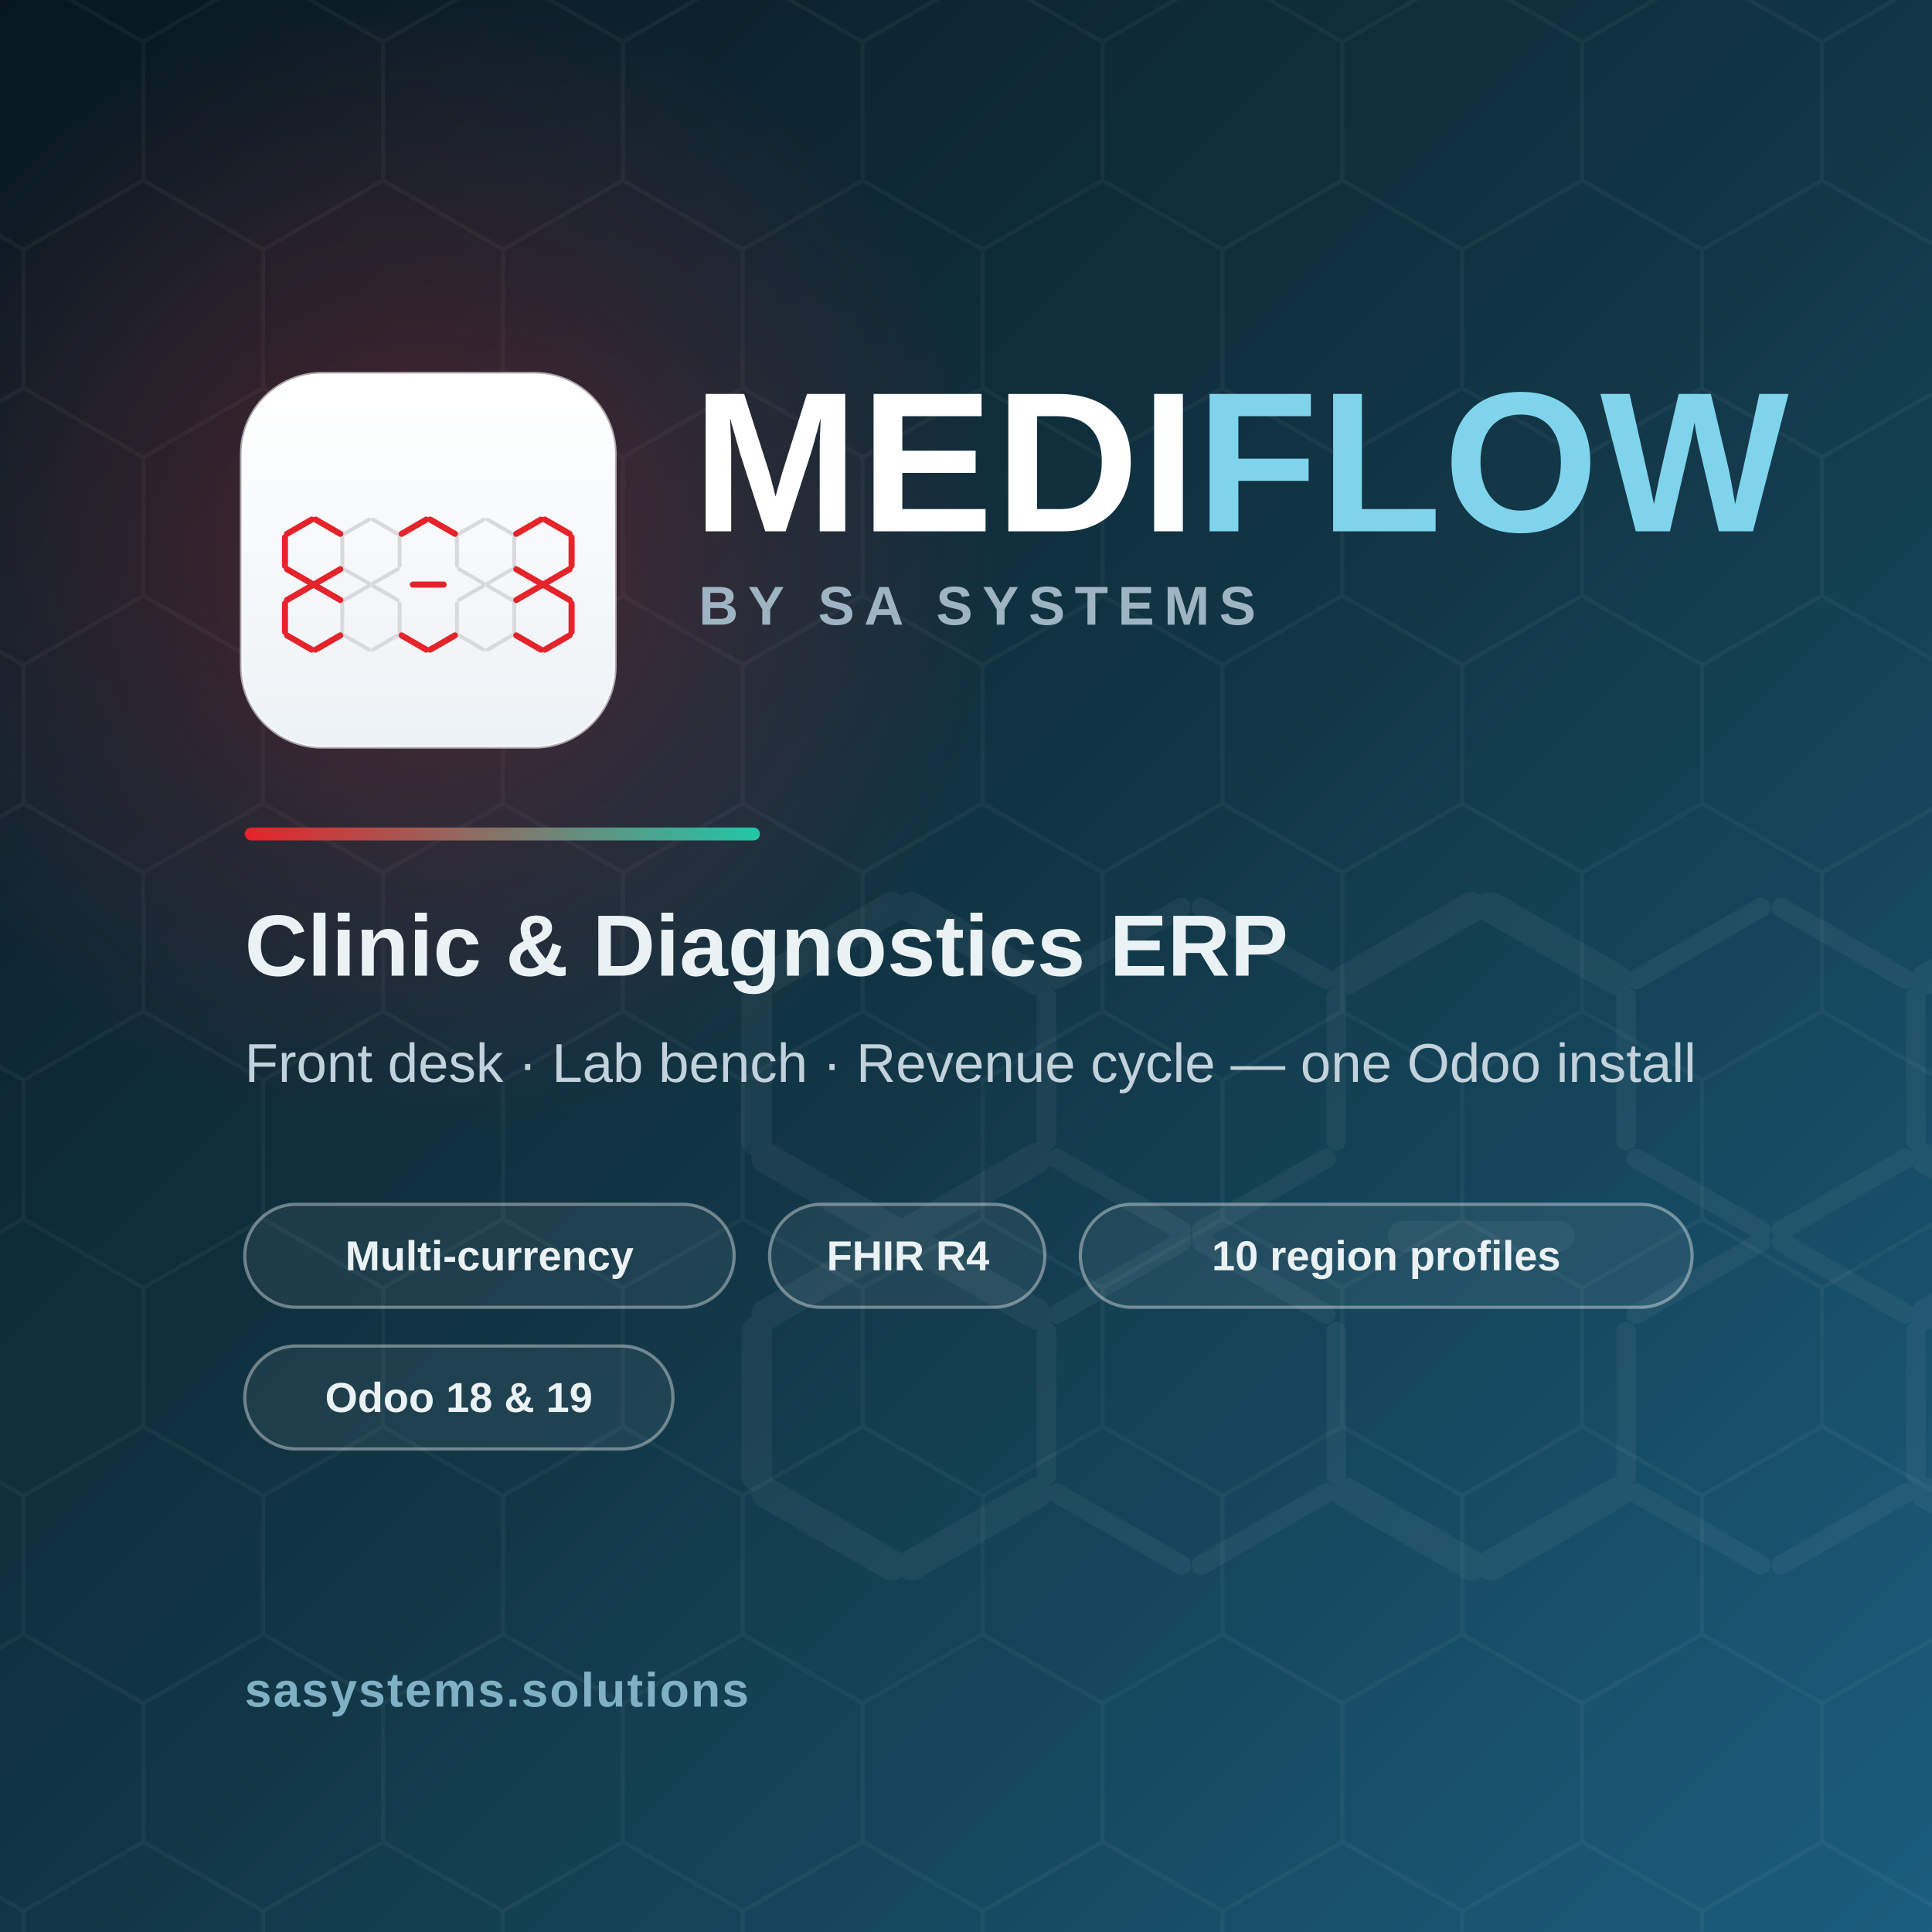
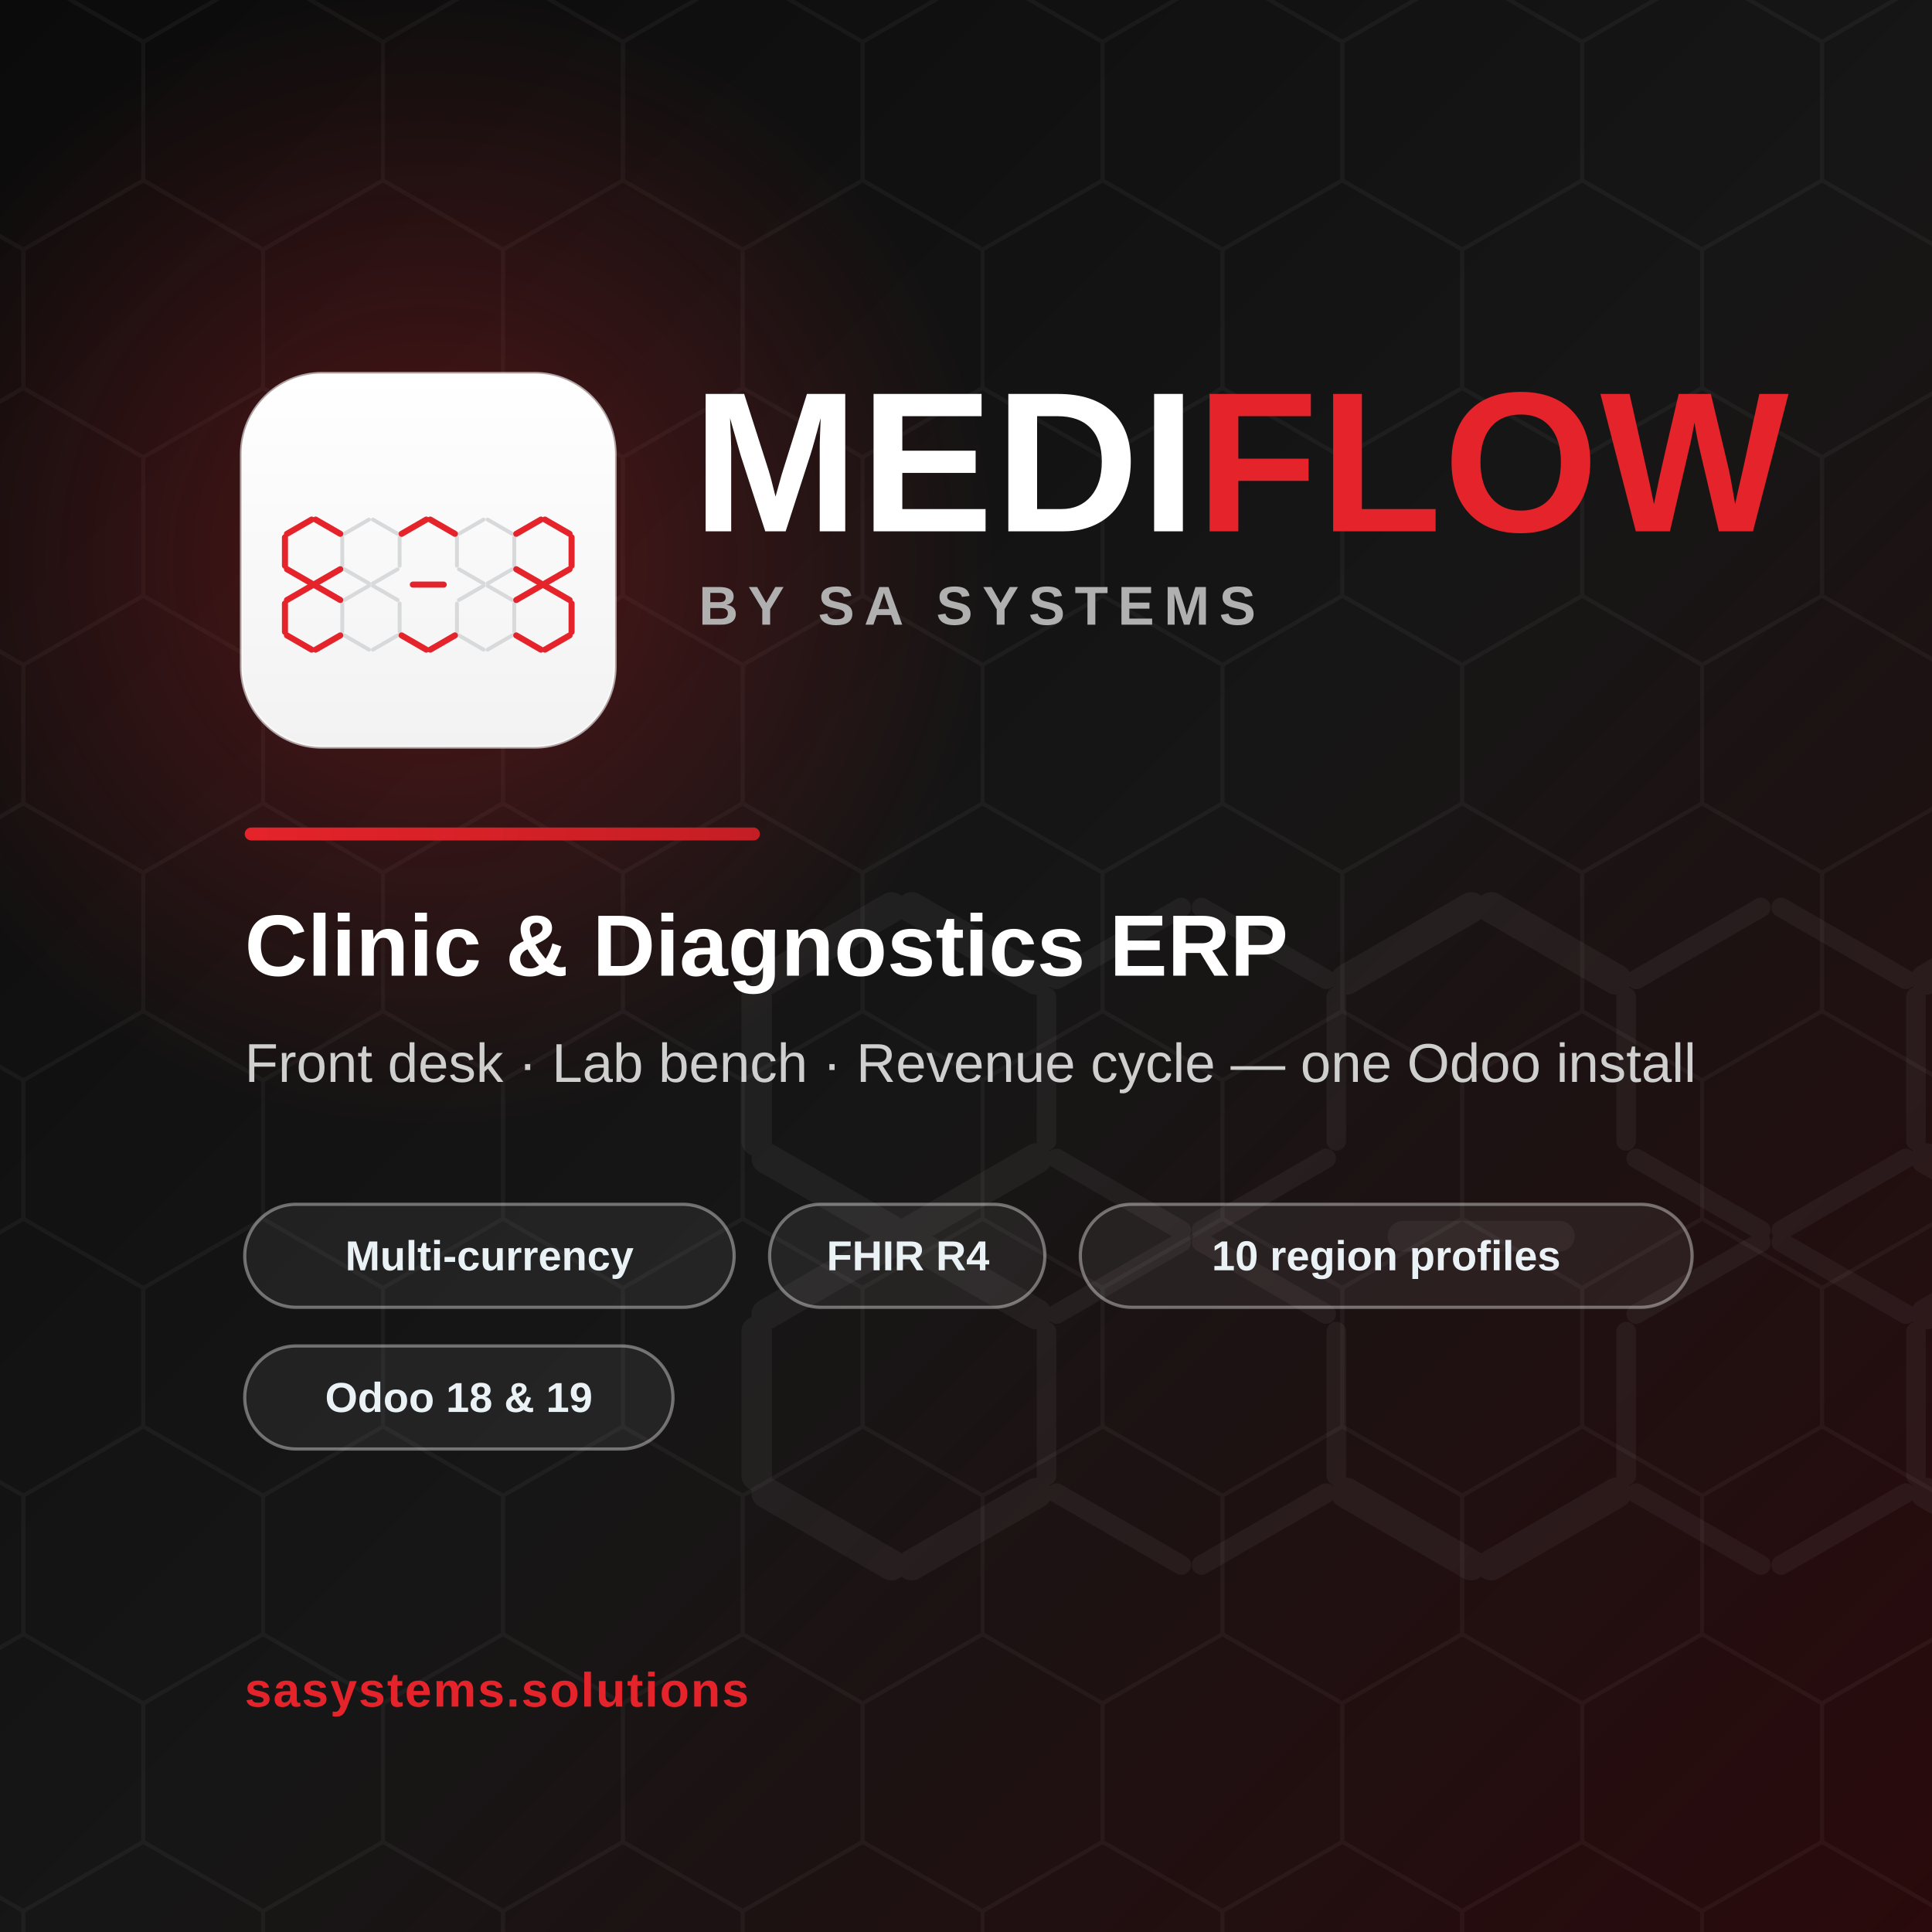
<svg xmlns="http://www.w3.org/2000/svg" viewBox="0 0 1200 1200" width="1200" height="1200" role="img" aria-label="SA Systems">
  <defs>
    <linearGradient id="sky" x1="0" y1="0" x2="1" y2="1">
-       <stop offset="0" stop-color="#08171F" />
-       <stop offset="0.52" stop-color="#123747" />
-       <stop offset="1" stop-color="#1B5E7E" />
+       <stop offset="0" stop-color="#0B0B0B" />
+       <stop offset="0.52" stop-color="#161616" />
+       <stop offset="1" stop-color="#2A0A0C" />
    </linearGradient>
    <linearGradient id="rule" x1="0" y1="0" x2="1" y2="0">
      <stop offset="0" stop-color="#E5232A" />
-       <stop offset="1" stop-color="#21C7A8" />
+       <stop offset="1" stop-color="#C41E24" />
    </linearGradient>
    <radialGradient id="warm" cx="0.5" cy="0.5" r="0.5">
      <stop offset="0" stop-color="#E5232A" stop-opacity="0.30" />
      <stop offset="1" stop-color="#E5232A" stop-opacity="0" />
    </radialGradient>
    <linearGradient id="chip" x1="0" y1="0" x2="0" y2="1">
      <stop offset="0" stop-color="#FFFFFF" />
-       <stop offset="1" stop-color="#EDF2F6" />
+       <stop offset="1" stop-color="#F2F2F2" />
    </linearGradient>
  </defs>
  <rect width="1200" height="1200" fill="url(#sky)" />
  <g fill="none" stroke="#FFFFFF" stroke-width="2.4" opacity="0.04" stroke-linejoin="round">
    <path d="M-60.0,-146.0 L14.5,-103.0 L14.5,-17.0 L-60.0,26.0 L-134.5,-17.0 L-134.5,-103.0 Z" />
    <path d="M89.0,-146.0 L163.4,-103.0 L163.4,-17.0 L89.0,26.0 L14.5,-17.0 L14.5,-103.0 Z" />
    <path d="M237.9,-146.0 L312.4,-103.0 L312.4,-17.0 L237.9,26.0 L163.4,-17.0 L163.4,-103.0 Z" />
    <path d="M386.9,-146.0 L461.3,-103.0 L461.3,-17.0 L386.9,26.0 L312.4,-17.0 L312.4,-103.0 Z" />
    <path d="M535.8,-146.0 L610.3,-103.0 L610.3,-17.0 L535.8,26.0 L461.3,-17.0 L461.3,-103.0 Z" />
    <path d="M684.8,-146.0 L759.3,-103.0 L759.3,-17.0 L684.8,26.0 L610.3,-17.0 L610.3,-103.0 Z" />
    <path d="M833.7,-146.0 L908.2,-103.0 L908.2,-17.0 L833.7,26.0 L759.3,-17.0 L759.3,-103.0 Z" />
    <path d="M982.7,-146.0 L1057.2,-103.0 L1057.2,-17.0 L982.7,26.0 L908.2,-17.0 L908.2,-103.0 Z" />
    <path d="M1131.7,-146.0 L1206.1,-103.0 L1206.1,-17.0 L1131.7,26.0 L1057.2,-17.0 L1057.2,-103.0 Z" />
    <path d="M1280.6,-146.0 L1355.1,-103.0 L1355.1,-17.0 L1280.6,26.0 L1206.1,-17.0 L1206.1,-103.0 Z" />
    <path d="M14.5,-17.0 L89.0,26.0 L89.0,112.0 L14.5,155.0 L-60.0,112.0 L-60.0,26.0 Z" />
    <path d="M163.4,-17.0 L237.9,26.0 L237.9,112.0 L163.4,155.0 L89.0,112.0 L89.0,26.0 Z" />
    <path d="M312.4,-17.0 L386.9,26.0 L386.9,112.0 L312.4,155.0 L237.9,112.0 L237.9,26.0 Z" />
    <path d="M461.3,-17.0 L535.8,26.0 L535.8,112.0 L461.3,155.0 L386.9,112.0 L386.9,26.0 Z" />
    <path d="M610.3,-17.0 L684.8,26.0 L684.8,112.0 L610.3,155.0 L535.8,112.0 L535.8,26.0 Z" />
    <path d="M759.3,-17.0 L833.7,26.0 L833.7,112.0 L759.3,155.0 L684.8,112.0 L684.8,26.0 Z" />
    <path d="M908.2,-17.0 L982.7,26.0 L982.7,112.0 L908.2,155.0 L833.7,112.0 L833.7,26.0 Z" />
    <path d="M1057.2,-17.0 L1131.7,26.0 L1131.7,112.0 L1057.2,155.0 L982.7,112.0 L982.7,26.0 Z" />
    <path d="M1206.1,-17.0 L1280.6,26.0 L1280.6,112.0 L1206.1,155.0 L1131.7,112.0 L1131.7,26.0 Z" />
    <path d="M1355.1,-17.0 L1429.6,26.0 L1429.6,112.0 L1355.1,155.0 L1280.6,112.0 L1280.6,26.0 Z" />
    <path d="M-60.0,112.0 L14.5,155.0 L14.5,241.0 L-60.0,284.0 L-134.5,241.0 L-134.5,155.0 Z" />
    <path d="M89.0,112.0 L163.4,155.0 L163.4,241.0 L89.0,284.0 L14.5,241.0 L14.5,155.0 Z" />
    <path d="M237.9,112.0 L312.4,155.0 L312.4,241.0 L237.9,284.0 L163.4,241.0 L163.4,155.0 Z" />
    <path d="M386.9,112.0 L461.3,155.0 L461.3,241.0 L386.9,284.0 L312.4,241.0 L312.4,155.0 Z" />
    <path d="M535.8,112.0 L610.3,155.0 L610.3,241.0 L535.8,284.0 L461.3,241.0 L461.3,155.0 Z" />
    <path d="M684.8,112.0 L759.3,155.0 L759.3,241.0 L684.8,284.0 L610.3,241.0 L610.3,155.0 Z" />
    <path d="M833.7,112.0 L908.2,155.0 L908.2,241.0 L833.7,284.0 L759.3,241.0 L759.3,155.0 Z" />
    <path d="M982.7,112.0 L1057.2,155.0 L1057.2,241.0 L982.7,284.0 L908.2,241.0 L908.2,155.0 Z" />
    <path d="M1131.7,112.0 L1206.1,155.0 L1206.1,241.0 L1131.7,284.0 L1057.2,241.0 L1057.2,155.0 Z" />
    <path d="M1280.6,112.0 L1355.1,155.0 L1355.1,241.0 L1280.6,284.0 L1206.1,241.0 L1206.1,155.0 Z" />
    <path d="M14.5,241.0 L89.0,284.0 L89.0,370.0 L14.5,413.0 L-60.0,370.0 L-60.0,284.0 Z" />
    <path d="M163.4,241.0 L237.9,284.0 L237.9,370.0 L163.4,413.0 L89.0,370.0 L89.0,284.0 Z" />
    <path d="M312.4,241.0 L386.9,284.0 L386.9,370.0 L312.4,413.0 L237.9,370.0 L237.9,284.0 Z" />
    <path d="M461.3,241.0 L535.8,284.0 L535.8,370.0 L461.3,413.0 L386.9,370.0 L386.9,284.0 Z" />
    <path d="M610.3,241.0 L684.8,284.0 L684.8,370.0 L610.3,413.0 L535.8,370.0 L535.8,284.0 Z" />
    <path d="M759.3,241.0 L833.7,284.0 L833.7,370.0 L759.3,413.0 L684.8,370.0 L684.8,284.0 Z" />
    <path d="M908.2,241.0 L982.7,284.0 L982.7,370.0 L908.2,413.0 L833.7,370.0 L833.7,284.0 Z" />
    <path d="M1057.2,241.0 L1131.7,284.0 L1131.7,370.0 L1057.2,413.0 L982.7,370.0 L982.7,284.0 Z" />
    <path d="M1206.1,241.0 L1280.6,284.0 L1280.6,370.0 L1206.1,413.0 L1131.7,370.0 L1131.7,284.0 Z" />
    <path d="M1355.1,241.0 L1429.6,284.0 L1429.6,370.0 L1355.1,413.0 L1280.6,370.0 L1280.6,284.0 Z" />
    <path d="M-60.0,370.0 L14.5,413.0 L14.5,499.0 L-60.0,542.0 L-134.5,499.0 L-134.5,413.0 Z" />
    <path d="M89.0,370.0 L163.4,413.0 L163.4,499.0 L89.0,542.0 L14.5,499.0 L14.5,413.0 Z" />
    <path d="M237.9,370.0 L312.4,413.0 L312.4,499.0 L237.9,542.0 L163.4,499.0 L163.4,413.0 Z" />
    <path d="M386.9,370.0 L461.3,413.0 L461.3,499.0 L386.9,542.0 L312.4,499.0 L312.4,413.0 Z" />
    <path d="M535.8,370.0 L610.3,413.0 L610.3,499.0 L535.8,542.0 L461.3,499.0 L461.3,413.0 Z" />
    <path d="M684.8,370.0 L759.3,413.0 L759.3,499.0 L684.8,542.0 L610.3,499.0 L610.3,413.0 Z" />
    <path d="M833.7,370.0 L908.2,413.0 L908.2,499.0 L833.7,542.0 L759.3,499.0 L759.3,413.0 Z" />
    <path d="M982.7,370.0 L1057.2,413.0 L1057.2,499.0 L982.7,542.0 L908.2,499.0 L908.2,413.0 Z" />
    <path d="M1131.7,370.0 L1206.1,413.0 L1206.1,499.0 L1131.7,542.0 L1057.2,499.0 L1057.2,413.0 Z" />
    <path d="M1280.6,370.0 L1355.1,413.0 L1355.1,499.0 L1280.6,542.0 L1206.1,499.0 L1206.1,413.0 Z" />
    <path d="M14.5,499.0 L89.0,542.0 L89.0,628.0 L14.5,671.0 L-60.0,628.0 L-60.0,542.0 Z" />
    <path d="M163.4,499.0 L237.9,542.0 L237.9,628.0 L163.4,671.0 L89.0,628.0 L89.0,542.0 Z" />
    <path d="M312.4,499.0 L386.9,542.0 L386.9,628.0 L312.4,671.0 L237.9,628.0 L237.9,542.0 Z" />
    <path d="M461.3,499.0 L535.8,542.0 L535.8,628.0 L461.3,671.0 L386.9,628.0 L386.9,542.0 Z" />
    <path d="M610.3,499.0 L684.8,542.0 L684.8,628.0 L610.3,671.0 L535.8,628.0 L535.8,542.0 Z" />
    <path d="M759.3,499.0 L833.7,542.0 L833.7,628.0 L759.3,671.0 L684.8,628.0 L684.8,542.0 Z" />
    <path d="M908.2,499.0 L982.7,542.0 L982.7,628.0 L908.2,671.0 L833.7,628.0 L833.7,542.0 Z" />
    <path d="M1057.2,499.0 L1131.7,542.0 L1131.7,628.0 L1057.2,671.0 L982.7,628.0 L982.7,542.0 Z" />
    <path d="M1206.1,499.0 L1280.6,542.0 L1280.6,628.0 L1206.1,671.0 L1131.7,628.0 L1131.7,542.0 Z" />
    <path d="M1355.1,499.0 L1429.6,542.0 L1429.6,628.0 L1355.1,671.0 L1280.6,628.0 L1280.6,542.0 Z" />
    <path d="M-60.0,628.0 L14.5,671.0 L14.5,757.0 L-60.0,800.0 L-134.5,757.0 L-134.5,671.0 Z" />
    <path d="M89.0,628.0 L163.4,671.0 L163.4,757.0 L89.0,800.0 L14.5,757.0 L14.5,671.0 Z" />
    <path d="M237.9,628.0 L312.4,671.0 L312.4,757.0 L237.9,800.0 L163.4,757.0 L163.4,671.0 Z" />
    <path d="M386.9,628.0 L461.3,671.0 L461.3,757.0 L386.9,800.0 L312.4,757.0 L312.4,671.0 Z" />
    <path d="M535.8,628.0 L610.3,671.0 L610.3,757.0 L535.8,800.0 L461.3,757.0 L461.3,671.0 Z" />
    <path d="M684.8,628.0 L759.3,671.0 L759.3,757.0 L684.8,800.0 L610.3,757.0 L610.3,671.0 Z" />
    <path d="M833.7,628.0 L908.2,671.0 L908.2,757.0 L833.7,800.0 L759.3,757.0 L759.3,671.0 Z" />
    <path d="M982.7,628.0 L1057.2,671.0 L1057.2,757.0 L982.7,800.0 L908.2,757.0 L908.2,671.0 Z" />
    <path d="M1131.7,628.0 L1206.1,671.0 L1206.1,757.0 L1131.7,800.0 L1057.2,757.0 L1057.2,671.0 Z" />
    <path d="M1280.6,628.0 L1355.1,671.0 L1355.1,757.0 L1280.6,800.0 L1206.1,757.0 L1206.1,671.0 Z" />
    <path d="M14.5,757.0 L89.0,800.0 L89.0,886.0 L14.5,929.0 L-60.0,886.0 L-60.0,800.0 Z" />
    <path d="M163.4,757.0 L237.9,800.0 L237.9,886.0 L163.4,929.0 L89.0,886.0 L89.0,800.0 Z" />
    <path d="M312.4,757.0 L386.9,800.0 L386.9,886.0 L312.4,929.0 L237.9,886.0 L237.9,800.0 Z" />
    <path d="M461.3,757.0 L535.8,800.0 L535.8,886.0 L461.3,929.0 L386.9,886.0 L386.9,800.0 Z" />
    <path d="M610.3,757.0 L684.8,800.0 L684.8,886.0 L610.3,929.0 L535.8,886.0 L535.8,800.0 Z" />
    <path d="M759.3,757.0 L833.7,800.0 L833.7,886.0 L759.3,929.0 L684.8,886.0 L684.8,800.0 Z" />
    <path d="M908.2,757.0 L982.7,800.0 L982.7,886.0 L908.2,929.0 L833.7,886.0 L833.7,800.0 Z" />
    <path d="M1057.2,757.0 L1131.7,800.0 L1131.7,886.0 L1057.2,929.0 L982.7,886.0 L982.7,800.0 Z" />
    <path d="M1206.1,757.0 L1280.6,800.0 L1280.6,886.0 L1206.1,929.0 L1131.7,886.0 L1131.7,800.0 Z" />
    <path d="M1355.1,757.0 L1429.6,800.0 L1429.6,886.0 L1355.1,929.0 L1280.6,886.0 L1280.6,800.0 Z" />
    <path d="M-60.0,886.0 L14.5,929.0 L14.5,1015.0 L-60.0,1058.0 L-134.5,1015.0 L-134.5,929.0 Z" />
    <path d="M89.0,886.0 L163.4,929.0 L163.4,1015.0 L89.0,1058.0 L14.5,1015.0 L14.5,929.0 Z" />
    <path d="M237.9,886.0 L312.4,929.0 L312.4,1015.0 L237.9,1058.0 L163.4,1015.0 L163.4,929.0 Z" />
    <path d="M386.9,886.0 L461.3,929.0 L461.3,1015.0 L386.9,1058.0 L312.4,1015.0 L312.4,929.0 Z" />
    <path d="M535.8,886.0 L610.3,929.0 L610.3,1015.0 L535.8,1058.0 L461.3,1015.0 L461.3,929.0 Z" />
    <path d="M684.8,886.0 L759.3,929.0 L759.3,1015.0 L684.8,1058.0 L610.3,1015.0 L610.3,929.0 Z" />
    <path d="M833.7,886.0 L908.2,929.0 L908.2,1015.0 L833.7,1058.0 L759.3,1015.0 L759.3,929.0 Z" />
    <path d="M982.7,886.0 L1057.2,929.0 L1057.2,1015.0 L982.7,1058.0 L908.2,1015.0 L908.2,929.0 Z" />
    <path d="M1131.7,886.0 L1206.1,929.0 L1206.1,1015.0 L1131.7,1058.0 L1057.2,1015.0 L1057.2,929.0 Z" />
    <path d="M1280.6,886.0 L1355.1,929.0 L1355.1,1015.0 L1280.6,1058.0 L1206.1,1015.0 L1206.1,929.0 Z" />
    <path d="M14.5,1015.0 L89.0,1058.0 L89.0,1144.0 L14.5,1187.0 L-60.0,1144.0 L-60.0,1058.0 Z" />
    <path d="M163.4,1015.0 L237.9,1058.0 L237.9,1144.0 L163.4,1187.0 L89.0,1144.0 L89.0,1058.0 Z" />
    <path d="M312.4,1015.0 L386.9,1058.0 L386.9,1144.0 L312.4,1187.0 L237.9,1144.0 L237.9,1058.0 Z" />
    <path d="M461.3,1015.0 L535.8,1058.0 L535.8,1144.0 L461.3,1187.0 L386.9,1144.0 L386.9,1058.0 Z" />
    <path d="M610.3,1015.0 L684.8,1058.0 L684.8,1144.0 L610.3,1187.0 L535.8,1144.0 L535.8,1058.0 Z" />
    <path d="M759.3,1015.0 L833.7,1058.0 L833.7,1144.0 L759.3,1187.0 L684.8,1144.0 L684.8,1058.0 Z" />
    <path d="M908.2,1015.0 L982.7,1058.0 L982.7,1144.0 L908.2,1187.0 L833.7,1144.0 L833.7,1058.0 Z" />
    <path d="M1057.2,1015.0 L1131.7,1058.0 L1131.7,1144.0 L1057.2,1187.0 L982.7,1144.0 L982.7,1058.0 Z" />
    <path d="M1206.1,1015.0 L1280.6,1058.0 L1280.6,1144.0 L1206.1,1187.0 L1131.7,1144.0 L1131.7,1058.0 Z" />
    <path d="M1355.1,1015.0 L1429.6,1058.0 L1429.6,1144.0 L1355.1,1187.0 L1280.6,1144.0 L1280.6,1058.0 Z" />
    <path d="M-60.0,1144.0 L14.5,1187.0 L14.5,1273.0 L-60.0,1316.0 L-134.5,1273.0 L-134.5,1187.0 Z" />
    <path d="M89.0,1144.0 L163.4,1187.0 L163.4,1273.0 L89.0,1316.0 L14.5,1273.0 L14.5,1187.0 Z" />
    <path d="M237.9,1144.0 L312.4,1187.0 L312.4,1273.0 L237.9,1316.0 L163.4,1273.0 L163.4,1187.0 Z" />
    <path d="M386.9,1144.0 L461.3,1187.0 L461.3,1273.0 L386.9,1316.0 L312.4,1273.0 L312.4,1187.0 Z" />
    <path d="M535.8,1144.0 L610.3,1187.0 L610.3,1273.0 L535.8,1316.0 L461.3,1273.0 L461.3,1187.0 Z" />
    <path d="M684.8,1144.0 L759.3,1187.0 L759.3,1273.0 L684.8,1316.0 L610.3,1273.0 L610.3,1187.0 Z" />
    <path d="M833.7,1144.0 L908.2,1187.0 L908.2,1273.0 L833.7,1316.0 L759.3,1273.0 L759.3,1187.0 Z" />
    <path d="M982.7,1144.0 L1057.2,1187.0 L1057.2,1273.0 L982.7,1316.0 L908.2,1273.0 L908.2,1187.0 Z" />
    <path d="M1131.7,1144.0 L1206.1,1187.0 L1206.1,1273.0 L1131.7,1316.0 L1057.2,1273.0 L1057.2,1187.0 Z" />
    <path d="M1280.6,1144.0 L1355.1,1187.0 L1355.1,1273.0 L1280.6,1316.0 L1206.1,1273.0 L1206.1,1187.0 Z" />
  </g>
  <circle cx="266" cy="348" r="360" fill="url(#warm)" />
  <g opacity="0.05">
    <g transform="translate(470.00 560.00) scale(1.7321)">
      <g transform="translate(51.96 60.00)" fill="none" stroke-linecap="round" stroke-linejoin="round">
        <line x1="107.56" y1="-57.90" x2="152.25" y2="-32.10" stroke="#FFFFFF" stroke-width="7" />
        <line x1="155.88" y1="-25.80" x2="155.88" y2="25.80" stroke="#FFFFFF" stroke-width="7" />
        <line x1="152.25" y1="32.10" x2="107.56" y2="57.90" stroke="#FFFFFF" stroke-width="7" />
        <line x1="100.29" y1="57.90" x2="55.60" y2="32.10" stroke="#FFFFFF" stroke-width="7" />
        <line x1="51.96" y1="25.80" x2="51.96" y2="-25.80" stroke="#FFFFFF" stroke-width="7" />
        <line x1="55.60" y1="-32.10" x2="100.29" y2="-57.90" stroke="#FFFFFF" stroke-width="7" />
        <line x1="107.56" y1="62.10" x2="152.25" y2="87.90" stroke="#FFFFFF" stroke-width="7" />
        <line x1="155.88" y1="94.20" x2="155.88" y2="145.80" stroke="#FFFFFF" stroke-width="7" />
        <line x1="152.25" y1="152.10" x2="107.56" y2="177.90" stroke="#FFFFFF" stroke-width="7" />
        <line x1="100.29" y1="177.90" x2="55.60" y2="152.10" stroke="#FFFFFF" stroke-width="7" />
        <line x1="51.96" y1="145.80" x2="51.96" y2="94.20" stroke="#FFFFFF" stroke-width="7" />
        <line x1="55.60" y1="87.90" x2="100.29" y2="62.10" stroke="#FFFFFF" stroke-width="7" />
        <line x1="315.41" y1="-57.90" x2="360.09" y2="-32.10" stroke="#FFFFFF" stroke-width="7" />
        <line x1="363.73" y1="-25.80" x2="363.73" y2="25.80" stroke="#FFFFFF" stroke-width="7" />
        <line x1="360.09" y1="32.10" x2="315.41" y2="57.90" stroke="#FFFFFF" stroke-width="7" />
        <line x1="308.13" y1="57.90" x2="263.44" y2="32.10" stroke="#FFFFFF" stroke-width="7" />
        <line x1="259.81" y1="25.80" x2="259.81" y2="-25.80" stroke="#FFFFFF" stroke-width="7" />
        <line x1="263.44" y1="-32.10" x2="308.13" y2="-57.90" stroke="#FFFFFF" stroke-width="7" />
        <line x1="315.41" y1="62.10" x2="360.09" y2="87.90" stroke="#FFFFFF" stroke-width="7" />
        <line x1="363.73" y1="94.20" x2="363.73" y2="145.80" stroke="#FFFFFF" stroke-width="7" />
        <line x1="360.09" y1="152.10" x2="315.41" y2="177.90" stroke="#FFFFFF" stroke-width="7" />
        <line x1="308.13" y1="177.90" x2="263.44" y2="152.10" stroke="#FFFFFF" stroke-width="7" />
        <line x1="259.81" y1="145.80" x2="259.81" y2="94.20" stroke="#FFFFFF" stroke-width="7" />
        <line x1="263.44" y1="87.90" x2="308.13" y2="62.10" stroke="#FFFFFF" stroke-width="7" />
        <line x1="3.64" y1="-57.90" x2="48.32" y2="-32.10" stroke="#FFFFFF" stroke-width="11" />
        <line x1="48.32" y1="32.10" x2="3.64" y2="57.90" stroke="#FFFFFF" stroke-width="11" />
        <line x1="-3.64" y1="57.90" x2="-48.32" y2="32.10" stroke="#FFFFFF" stroke-width="11" />
        <line x1="-51.96" y1="25.80" x2="-51.96" y2="-25.80" stroke="#FFFFFF" stroke-width="11" />
        <line x1="-48.32" y1="-32.10" x2="-3.64" y2="-57.90" stroke="#FFFFFF" stroke-width="11" />
        <line x1="3.64" y1="62.10" x2="48.32" y2="87.90" stroke="#FFFFFF" stroke-width="11" />
        <line x1="48.32" y1="152.10" x2="3.64" y2="177.90" stroke="#FFFFFF" stroke-width="11" />
        <line x1="-3.64" y1="177.90" x2="-48.32" y2="152.10" stroke="#FFFFFF" stroke-width="11" />
        <line x1="-51.96" y1="145.80" x2="-51.96" y2="94.20" stroke="#FFFFFF" stroke-width="11" />
        <line x1="-48.32" y1="87.90" x2="-3.64" y2="62.10" stroke="#FFFFFF" stroke-width="11" />
        <line x1="211.48" y1="-57.90" x2="256.17" y2="-32.10" stroke="#FFFFFF" stroke-width="11" />
        <line x1="159.52" y1="-32.10" x2="204.21" y2="-57.90" stroke="#FFFFFF" stroke-width="11" />
        <line x1="256.17" y1="152.10" x2="211.48" y2="177.90" stroke="#FFFFFF" stroke-width="11" />
        <line x1="204.21" y1="177.90" x2="159.52" y2="152.10" stroke="#FFFFFF" stroke-width="11" />
        <line x1="419.33" y1="-57.90" x2="464.02" y2="-32.10" stroke="#FFFFFF" stroke-width="11" />
        <line x1="467.65" y1="-25.80" x2="467.65" y2="25.80" stroke="#FFFFFF" stroke-width="11" />
        <line x1="464.02" y1="32.10" x2="419.33" y2="57.90" stroke="#FFFFFF" stroke-width="11" />
        <line x1="412.05" y1="57.90" x2="367.37" y2="32.10" stroke="#FFFFFF" stroke-width="11" />
        <line x1="367.37" y1="-32.10" x2="412.05" y2="-57.90" stroke="#FFFFFF" stroke-width="11" />
        <line x1="419.33" y1="62.10" x2="464.02" y2="87.90" stroke="#FFFFFF" stroke-width="11" />
        <line x1="467.65" y1="94.20" x2="467.65" y2="145.80" stroke="#FFFFFF" stroke-width="11" />
        <line x1="464.02" y1="152.10" x2="419.33" y2="177.90" stroke="#FFFFFF" stroke-width="11" />
        <line x1="412.05" y1="177.90" x2="367.37" y2="152.10" stroke="#FFFFFF" stroke-width="11" />
        <line x1="367.37" y1="87.90" x2="412.05" y2="62.10" stroke="#FFFFFF" stroke-width="11" />
        <line x1="179.83" y1="60.00" x2="235.86" y2="60.00" stroke="#FFFFFF" stroke-width="11" />
      </g>
    </g>
  </g>
  <rect x="150" y="232" width="232" height="232" rx="50" fill="url(#chip)" stroke="#FFFFFF" stroke-opacity="0.6" stroke-width="2" />
  <g transform="translate(177.00 322.00) scale(0.3426)">
    <g transform="translate(51.96 60.00)" fill="none" stroke-linecap="round" stroke-linejoin="round">
      <line x1="107.56" y1="-57.90" x2="152.25" y2="-32.10" stroke="#D7D9DB" stroke-width="7" />
      <line x1="155.88" y1="-25.80" x2="155.88" y2="25.80" stroke="#D7D9DB" stroke-width="7" />
      <line x1="152.25" y1="32.10" x2="107.56" y2="57.90" stroke="#D7D9DB" stroke-width="7" />
      <line x1="100.29" y1="57.90" x2="55.60" y2="32.10" stroke="#D7D9DB" stroke-width="7" />
      <line x1="51.96" y1="25.80" x2="51.96" y2="-25.80" stroke="#D7D9DB" stroke-width="7" />
      <line x1="55.60" y1="-32.10" x2="100.29" y2="-57.90" stroke="#D7D9DB" stroke-width="7" />
      <line x1="107.56" y1="62.10" x2="152.25" y2="87.90" stroke="#D7D9DB" stroke-width="7" />
      <line x1="155.88" y1="94.20" x2="155.88" y2="145.80" stroke="#D7D9DB" stroke-width="7" />
      <line x1="152.25" y1="152.10" x2="107.56" y2="177.90" stroke="#D7D9DB" stroke-width="7" />
      <line x1="100.29" y1="177.90" x2="55.60" y2="152.10" stroke="#D7D9DB" stroke-width="7" />
      <line x1="51.96" y1="145.80" x2="51.96" y2="94.20" stroke="#D7D9DB" stroke-width="7" />
      <line x1="55.60" y1="87.90" x2="100.29" y2="62.10" stroke="#D7D9DB" stroke-width="7" />
      <line x1="315.41" y1="-57.90" x2="360.09" y2="-32.10" stroke="#D7D9DB" stroke-width="7" />
      <line x1="363.73" y1="-25.80" x2="363.73" y2="25.80" stroke="#D7D9DB" stroke-width="7" />
      <line x1="360.09" y1="32.10" x2="315.41" y2="57.90" stroke="#D7D9DB" stroke-width="7" />
      <line x1="308.13" y1="57.90" x2="263.44" y2="32.10" stroke="#D7D9DB" stroke-width="7" />
      <line x1="259.81" y1="25.80" x2="259.81" y2="-25.80" stroke="#D7D9DB" stroke-width="7" />
      <line x1="263.44" y1="-32.10" x2="308.13" y2="-57.90" stroke="#D7D9DB" stroke-width="7" />
      <line x1="315.41" y1="62.10" x2="360.09" y2="87.90" stroke="#D7D9DB" stroke-width="7" />
      <line x1="363.73" y1="94.20" x2="363.73" y2="145.80" stroke="#D7D9DB" stroke-width="7" />
      <line x1="360.09" y1="152.10" x2="315.41" y2="177.90" stroke="#D7D9DB" stroke-width="7" />
      <line x1="308.13" y1="177.90" x2="263.44" y2="152.10" stroke="#D7D9DB" stroke-width="7" />
      <line x1="259.81" y1="145.80" x2="259.81" y2="94.20" stroke="#D7D9DB" stroke-width="7" />
      <line x1="263.44" y1="87.90" x2="308.13" y2="62.10" stroke="#D7D9DB" stroke-width="7" />
      <line x1="3.64" y1="-57.90" x2="48.32" y2="-32.10" stroke="#E5232A" stroke-width="11" />
      <line x1="48.32" y1="32.10" x2="3.64" y2="57.90" stroke="#E5232A" stroke-width="11" />
      <line x1="-3.64" y1="57.90" x2="-48.32" y2="32.10" stroke="#E5232A" stroke-width="11" />
      <line x1="-51.96" y1="25.80" x2="-51.96" y2="-25.80" stroke="#E5232A" stroke-width="11" />
      <line x1="-48.32" y1="-32.10" x2="-3.64" y2="-57.90" stroke="#E5232A" stroke-width="11" />
      <line x1="3.64" y1="62.10" x2="48.32" y2="87.90" stroke="#E5232A" stroke-width="11" />
      <line x1="48.32" y1="152.10" x2="3.64" y2="177.90" stroke="#E5232A" stroke-width="11" />
      <line x1="-3.64" y1="177.90" x2="-48.32" y2="152.10" stroke="#E5232A" stroke-width="11" />
      <line x1="-51.96" y1="145.80" x2="-51.96" y2="94.20" stroke="#E5232A" stroke-width="11" />
      <line x1="-48.32" y1="87.90" x2="-3.64" y2="62.10" stroke="#E5232A" stroke-width="11" />
      <line x1="211.48" y1="-57.90" x2="256.17" y2="-32.10" stroke="#E5232A" stroke-width="11" />
      <line x1="159.52" y1="-32.10" x2="204.21" y2="-57.90" stroke="#E5232A" stroke-width="11" />
      <line x1="256.17" y1="152.10" x2="211.48" y2="177.90" stroke="#E5232A" stroke-width="11" />
      <line x1="204.21" y1="177.90" x2="159.52" y2="152.10" stroke="#E5232A" stroke-width="11" />
      <line x1="419.33" y1="-57.90" x2="464.02" y2="-32.10" stroke="#E5232A" stroke-width="11" />
      <line x1="467.65" y1="-25.80" x2="467.65" y2="25.80" stroke="#E5232A" stroke-width="11" />
      <line x1="464.02" y1="32.10" x2="419.33" y2="57.90" stroke="#E5232A" stroke-width="11" />
      <line x1="412.05" y1="57.90" x2="367.37" y2="32.10" stroke="#E5232A" stroke-width="11" />
      <line x1="367.37" y1="-32.10" x2="412.05" y2="-57.90" stroke="#E5232A" stroke-width="11" />
      <line x1="419.33" y1="62.10" x2="464.02" y2="87.90" stroke="#E5232A" stroke-width="11" />
      <line x1="467.65" y1="94.20" x2="467.65" y2="145.80" stroke="#E5232A" stroke-width="11" />
      <line x1="464.02" y1="152.10" x2="419.33" y2="177.90" stroke="#E5232A" stroke-width="11" />
      <line x1="412.05" y1="177.90" x2="367.37" y2="152.10" stroke="#E5232A" stroke-width="11" />
      <line x1="367.37" y1="87.90" x2="412.05" y2="62.10" stroke="#E5232A" stroke-width="11" />
      <line x1="179.83" y1="60.00" x2="235.86" y2="60.00" stroke="#E5232A" stroke-width="11" />
    </g>
  </g>
  <g font-family="'Poppins','Segoe UI','Helvetica Neue',Arial,sans-serif">
-     <text x="430" y="330" font-size="124" font-weight="800" fill="#FFFFFF" letter-spacing="1">MEDI<tspan fill="#7FD4EC" font-weight="600">FLOW</tspan>
+     <text x="430" y="330" font-size="124" font-weight="800" fill="#FFFFFF" letter-spacing="1">MEDI<tspan fill="#E5232A" font-weight="600">FLOW</tspan>
    </text>
-     <text x="434" y="388" font-size="34" font-weight="700" fill="#9FB4C2" letter-spacing="6">BY SA SYSTEMS</text>
+     <text x="434" y="388" font-size="34" font-weight="700" fill="#B0B0B0" letter-spacing="6">BY SA SYSTEMS</text>
  </g>
  <rect x="152" y="514" width="320" height="8" rx="4" fill="url(#rule)" />
-   <text x="152" y="606" font-family="'Poppins','Segoe UI','Helvetica Neue',Arial,sans-serif" font-size="54" font-weight="700" fill="#EAF2F6">Clinic &amp; Diagnostics ERP</text>
-   <text x="152" y="672" font-family="'Poppins','Segoe UI','Helvetica Neue',Arial,sans-serif" font-size="34" font-weight="400" fill="#C2D2DC">Front desk · Lab bench · Revenue cycle — one Odoo install</text>
+   <text x="152" y="606" font-family="'Poppins','Segoe UI','Helvetica Neue',Arial,sans-serif" font-size="54" font-weight="700" fill="#FFFFFF">Clinic &amp; Diagnostics ERP</text>
+   <text x="152" y="672" font-family="'Poppins','Segoe UI','Helvetica Neue',Arial,sans-serif" font-size="34" font-weight="400" fill="#CFCFCF">Front desk · Lab bench · Revenue cycle — one Odoo install</text>
  <rect x="152" y="748" width="304" height="64" rx="32" fill="#FFFFFF" fill-opacity="0.06" stroke="#FFFFFF" stroke-opacity="0.38" stroke-width="2" />
  <text x="304" y="789" text-anchor="middle" font-family="'Poppins','Segoe UI','Helvetica Neue',Arial,sans-serif" font-size="26" font-weight="600" fill="#EAF2F6">Multi-currency</text>
  <rect x="478" y="748" width="171" height="64" rx="32" fill="#FFFFFF" fill-opacity="0.06" stroke="#FFFFFF" stroke-opacity="0.38" stroke-width="2" />
  <text x="564" y="789" text-anchor="middle" font-family="'Poppins','Segoe UI','Helvetica Neue',Arial,sans-serif" font-size="26" font-weight="600" fill="#EAF2F6">FHIR R4</text>
  <rect x="671" y="748" width="380" height="64" rx="32" fill="#FFFFFF" fill-opacity="0.06" stroke="#FFFFFF" stroke-opacity="0.38" stroke-width="2" />
  <text x="861" y="789" text-anchor="middle" font-family="'Poppins','Segoe UI','Helvetica Neue',Arial,sans-serif" font-size="26" font-weight="600" fill="#EAF2F6">10 region profiles</text>
  <rect x="152" y="836" width="266" height="64" rx="32" fill="#FFFFFF" fill-opacity="0.06" stroke="#FFFFFF" stroke-opacity="0.38" stroke-width="2" />
  <text x="285" y="877" text-anchor="middle" font-family="'Poppins','Segoe UI','Helvetica Neue',Arial,sans-serif" font-size="26" font-weight="600" fill="#EAF2F6">Odoo 18 &amp; 19</text>
-   <text x="152" y="1060" font-family="'Poppins','Segoe UI','Helvetica Neue',Arial,sans-serif" font-size="30" font-weight="600" fill="#7FB0C4" letter-spacing="1">sasystems.solutions</text>
+   <text x="152" y="1060" font-family="'Poppins','Segoe UI','Helvetica Neue',Arial,sans-serif" font-size="30" font-weight="700" fill="#E5232A" letter-spacing="1">sasystems.solutions</text>
</svg>
